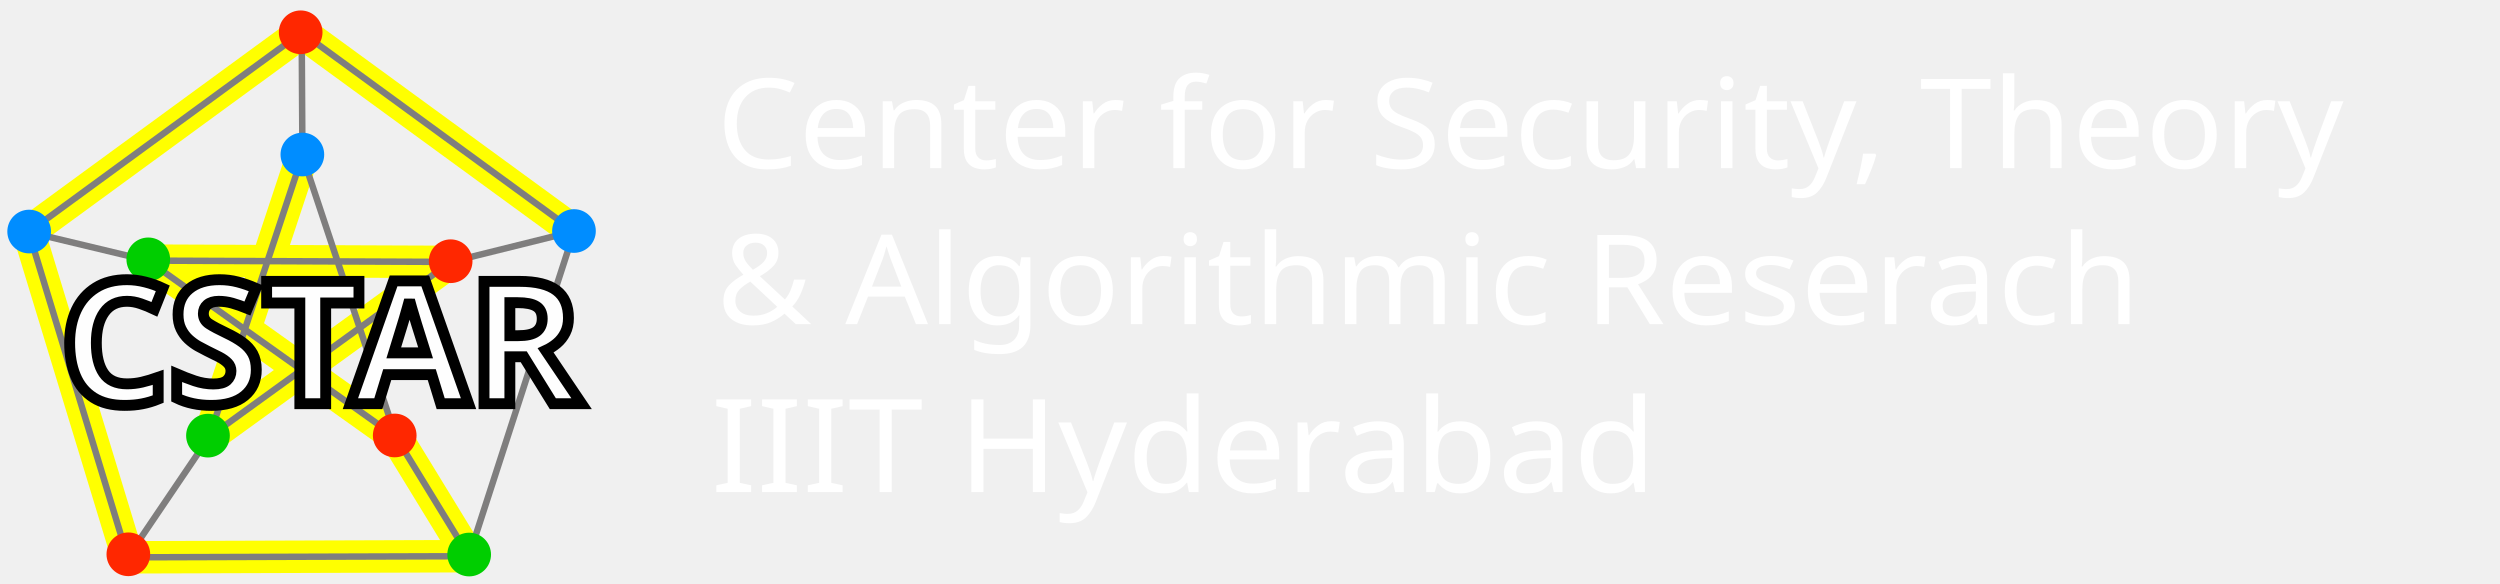
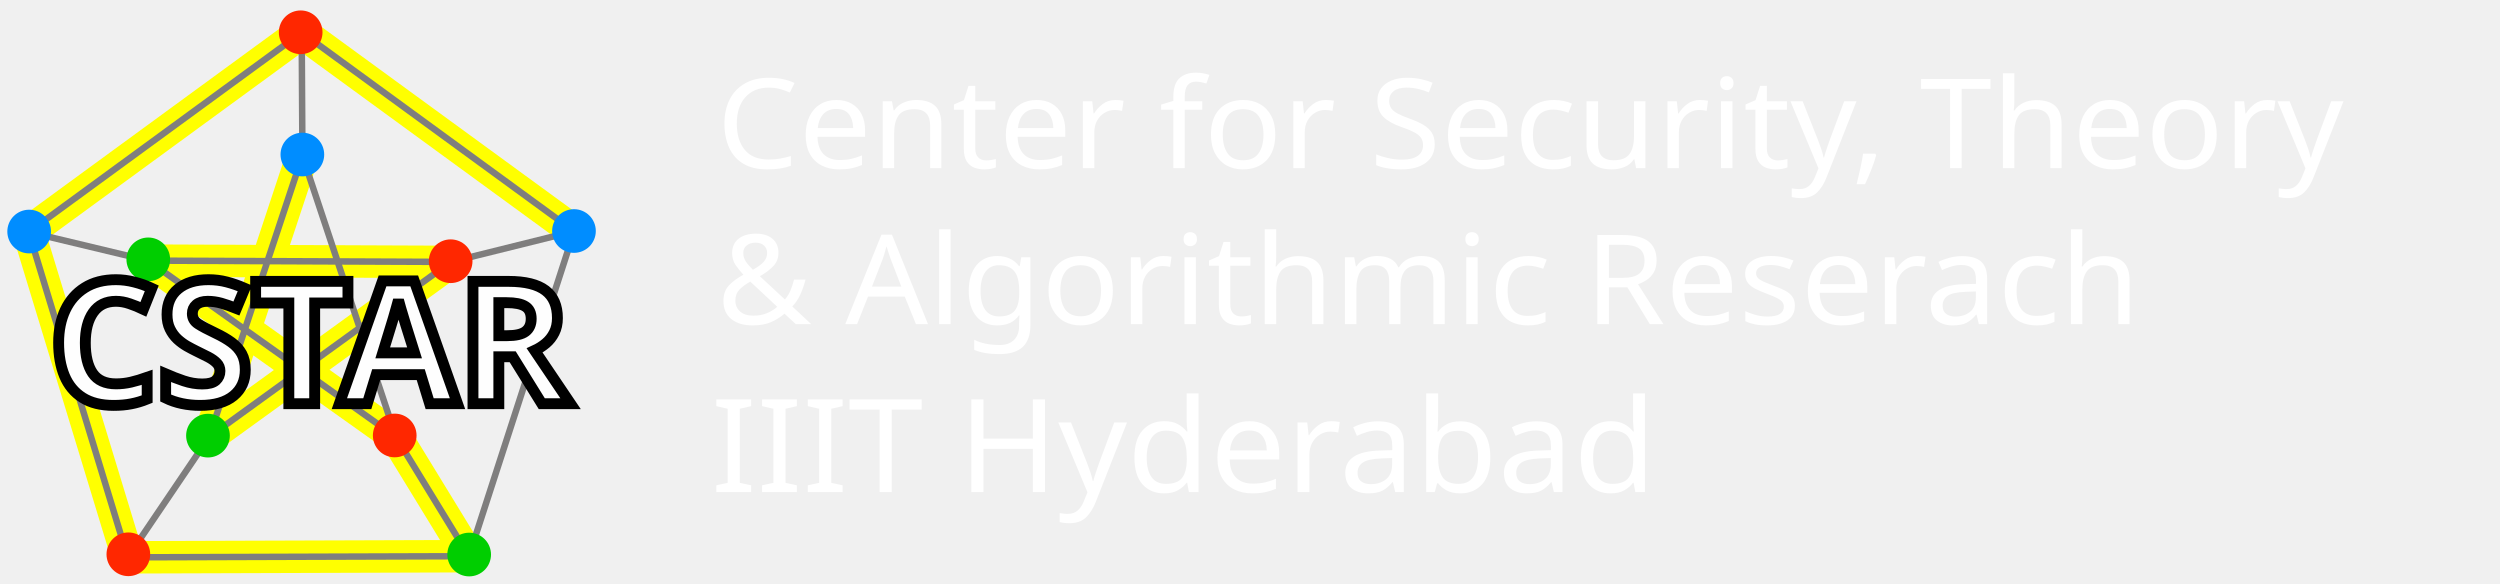
- <svg xmlns="http://www.w3.org/2000/svg" xmlns:xlink="http://www.w3.org/1999/xlink" width="600mm" height="140mm" version="1.1" viewBox="0 0 600 140">
-   <g fill="none">
-     <path d="m137.8 55.51-65.391-47.711-65.522 47.885 23.764 78.073 81.892-0.275-17.512-28.61-59.489-42.323 72.662 0.309-57.973 41.974 22.351-67.455" stroke="#ff0" stroke-linejoin="bevel" stroke-width="7.788" />
-     <g stroke="#7f7e7e" stroke-width="1.558">
-       <path d="m137.8 55.51-65.39-47.711-65.522 47.885 23.764 78.073 81.892-0.275z" />
-       <path d="m72.406 7.798c0.174 29.576 0.174 29.576 0.174 29.576" />
-       <path d="m108.2 62.856 29.595-7.347" />
-       <path d="m35.539 62.548-28.655-6.865" />
-       <path d="m50.228 104.83-19.581 28.926" />
-       <path d="m95.028 104.87 17.512 28.61" />
-       <path d="m50.228 104.83 22.351-67.455 22.448 67.497-59.489-42.323 72.662 0.309-57.973 41.974" />
+ <svg xmlns="http://www.w3.org/2000/svg" xmlns:xlink="http://www.w3.org/1999/xlink" width="600mm" height="140mm" version="1.1" viewBox="0 0 600 140" id="svg971">
+   <defs id="defs975" />
+   <g fill="none" id="g927">
+     <path d="m137.8 55.51-65.391-47.711-65.522 47.885 23.764 78.073 81.892-0.275-17.512-28.61-59.489-42.323 72.662 0.309-57.973 41.974 22.351-67.455" stroke="#ff0" stroke-linejoin="bevel" stroke-width="7.788" id="path909" />
+     <g stroke="#7f7e7e" stroke-width="1.558" id="g925">
+       <path d="m137.8 55.51-65.39-47.711-65.522 47.885 23.764 78.073 81.892-0.275z" id="path911" />
+       <path d="m72.406 7.798c0.174 29.576 0.174 29.576 0.174 29.576" id="path913" />
+       <path d="m108.2 62.856 29.595-7.347" id="path915" />
+       <path d="m35.539 62.548-28.655-6.865" id="path917" />
+       <path d="m50.228 104.83-19.581 28.926" id="path919" />
+       <path d="m95.028 104.87 17.512 28.61" id="path921" />
+       <path d="m50.228 104.83 22.351-67.455 22.448 67.497-59.489-42.323 72.662 0.309-57.973 41.974" id="path923" />
    </g>
  </g>
-   <a transform="matrix(.64529 0 0 .62084 162.81 -184.35)" fill="#fff" xlink:href="https://iiit.ac.in">
-     <text x="14.201" y="361.936" fill="#ffffff" font-family="sans-serif" font-size="48.25px" stroke-width="1.475" style="line-height:1.25" xml:space="preserve">
-       <tspan x="14.201" y="361.936" style="font-variant-caps:normal;font-variant-east-asian:normal;font-variant-ligatures:normal;font-variant-numeric:normal">Center for Security, Theory</tspan>
-       <tspan x="14.201" y="422.248" style="font-variant-caps:normal;font-variant-east-asian:normal;font-variant-ligatures:normal;font-variant-numeric:normal">&amp; Algorithmic Reserach</tspan>
+   <a transform="matrix(.64529 0 0 .62084 162.81 -184.35)" fill="#fff" xlink:href="https://iiit.ac.in" id="a935">
+     <text x="14.201" y="361.936" fill="#ffffff" font-family="sans-serif" font-size="48.25px" stroke-width="1.475" style="line-height:1.25" xml:space="preserve" id="text933">
+       <tspan x="14.201" y="361.936" style="font-variant-caps:normal;font-variant-east-asian:normal;font-variant-ligatures:normal;font-variant-numeric:normal" id="tspan929">Center for Security, Theory</tspan>
+       <tspan x="14.201" y="422.248" style="font-variant-caps:normal;font-variant-east-asian:normal;font-variant-ligatures:normal;font-variant-numeric:normal" id="tspan931">&amp; Algorithmic Reserach</tspan>
    </text>
  </a>
-   <a transform="matrix(.67106 0 0 .64563 121.65 -173.41)" fill="#fff" xlink:href="https://iiit.ac.in">
-     <text x="72.983" y="451.503" fill="#ffffff" font-family="sans-serif" font-size="48.25px" stroke-width="1.475" style="line-height:1.25" xml:space="preserve">
-       <tspan x="72.983" y="451.503" fill="#ffffff" font-family="sans-serif" font-size="48.25px" stroke-width="1.475" style="font-variant-caps:normal;font-variant-east-asian:normal;font-variant-ligatures:normal;font-variant-numeric:normal">IIIT Hyderabad</tspan>
+   <a transform="matrix(.67106 0 0 .64563 121.65 -173.41)" fill="#fff" xlink:href="https://iiit.ac.in" id="a941">
+     <text x="72.983" y="451.503" fill="#ffffff" font-family="sans-serif" font-size="48.25px" stroke-width="1.475" style="line-height:1.25" xml:space="preserve" id="text939">
+       <tspan x="72.983" y="451.503" fill="#ffffff" font-family="sans-serif" font-size="48.25px" stroke-width="1.475" style="font-variant-caps:normal;font-variant-east-asian:normal;font-variant-ligatures:normal;font-variant-numeric:normal" id="tspan937">IIIT Hyderabad</tspan>
    </text>
  </a>
-   <g transform="matrix(.7359 0 0 .7359 -6.3436 -33.135)">
-     <circle cx="195.81" cy="120.37" r="7.122" fill="#008dff" style="paint-order:markers stroke fill" />
-     <circle cx="106.68" cy="55.558" r="7.122" fill="#ff2700" style="paint-order:markers stroke fill" />
-     <circle cx="18.131" cy="120.54" r="7.122" fill="#008dff" style="paint-order:markers stroke fill" />
-     <circle cx="107.23" cy="95.424" r="7.122" fill="#008dff" style="paint-order:markers stroke fill" />
-     <circle cx="56.977" cy="129.61" r="7.122" fill="#00ce00" style="paint-order:markers stroke fill" />
-     <circle cx="155.59" cy="130.22" r="7.122" fill="#ff2700" style="paint-order:markers stroke fill" />
-     <circle cx="137.35" cy="187.05" r="7.122" fill="#ff2700" style="paint-order:markers stroke fill" />
-     <circle cx="76.443" cy="187.1" r="7.122" fill="#00ce00" style="paint-order:markers stroke fill" />
-     <circle cx="50.48" cy="225.8" r="7.122" fill="#ff2700" style="paint-order:markers stroke fill" />
-     <circle cx="161.63" cy="225.88" r="7.122" fill="#00ce00" style="paint-order:markers stroke fill" />
+   <g transform="matrix(.7359 0 0 .7359 -6.3436 -33.135)" id="g963">
+     <circle cx="195.81" cy="120.37" r="7.122" fill="#008dff" style="paint-order:markers stroke fill" id="circle943" />
+     <circle cx="106.68" cy="55.558" r="7.122" fill="#ff2700" style="paint-order:markers stroke fill" id="circle945" />
+     <circle cx="18.131" cy="120.54" r="7.122" fill="#008dff" style="paint-order:markers stroke fill" id="circle947" />
+     <circle cx="107.23" cy="95.424" r="7.122" fill="#008dff" style="paint-order:markers stroke fill" id="circle949" />
+     <circle cx="56.977" cy="129.61" r="7.122" fill="#00ce00" style="paint-order:markers stroke fill" id="circle951" />
+     <circle cx="155.59" cy="130.22" r="7.122" fill="#ff2700" style="paint-order:markers stroke fill" id="circle953" />
+     <circle cx="137.35" cy="187.05" r="7.122" fill="#ff2700" style="paint-order:markers stroke fill" id="circle955" />
+     <circle cx="76.443" cy="187.1" r="7.122" fill="#00ce00" style="paint-order:markers stroke fill" id="circle957" />
+     <circle cx="50.48" cy="225.8" r="7.122" fill="#ff2700" style="paint-order:markers stroke fill" id="circle959" />
+     <circle cx="161.63" cy="225.88" r="7.122" fill="#00ce00" style="paint-order:markers stroke fill" id="circle961" />
  </g>
-   <text transform="scale(.26458)" fill="#000000" font-family="sans-serif" font-size="40px" style="line-height:1.25;shape-inside:url(#rect99158);white-space:pre" xml:space="preserve" />
-   <text x="14.325" y="96.891" fill="#fefefe" font-family="sans-serif" font-size="41.112px" stroke="#000000" stroke-width="2.61" style="line-height:1.25" xml:space="preserve">
-     <tspan x="14.325" y="96.891" fill="#fefefe" font-family="'Cascadia Code'" font-size="41.112px" font-weight="bold" stroke="#000000" stroke-width="2.61" style="font-variant-caps:normal;font-variant-east-asian:normal;font-variant-ligatures:normal;font-variant-numeric:normal">CSTAR</tspan>
+   <text transform="scale(.26458)" fill="#000000" font-family="sans-serif" font-size="40px" style="line-height:1.25;shape-inside:url(#rect99158);white-space:pre" xml:space="preserve" id="text965" />
+   <text x="11.679" y="96.891" fill="#fefefe" font-family="sans-serif" font-size="41.112px" stroke="#000000" stroke-width="2.61" style="line-height:1.25" xml:space="preserve" id="text969">
+     <tspan x="11.679" y="96.891" fill="#fefefe" font-family="'Cascadia Code'" font-size="41.112px" font-weight="bold" stroke="#000000" stroke-width="2.61" style="font-variant-ligatures:normal;font-variant-caps:normal;font-variant-numeric:normal;font-variant-east-asian:normal" id="tspan967">CSTAR</tspan>
  </text>
</svg>
